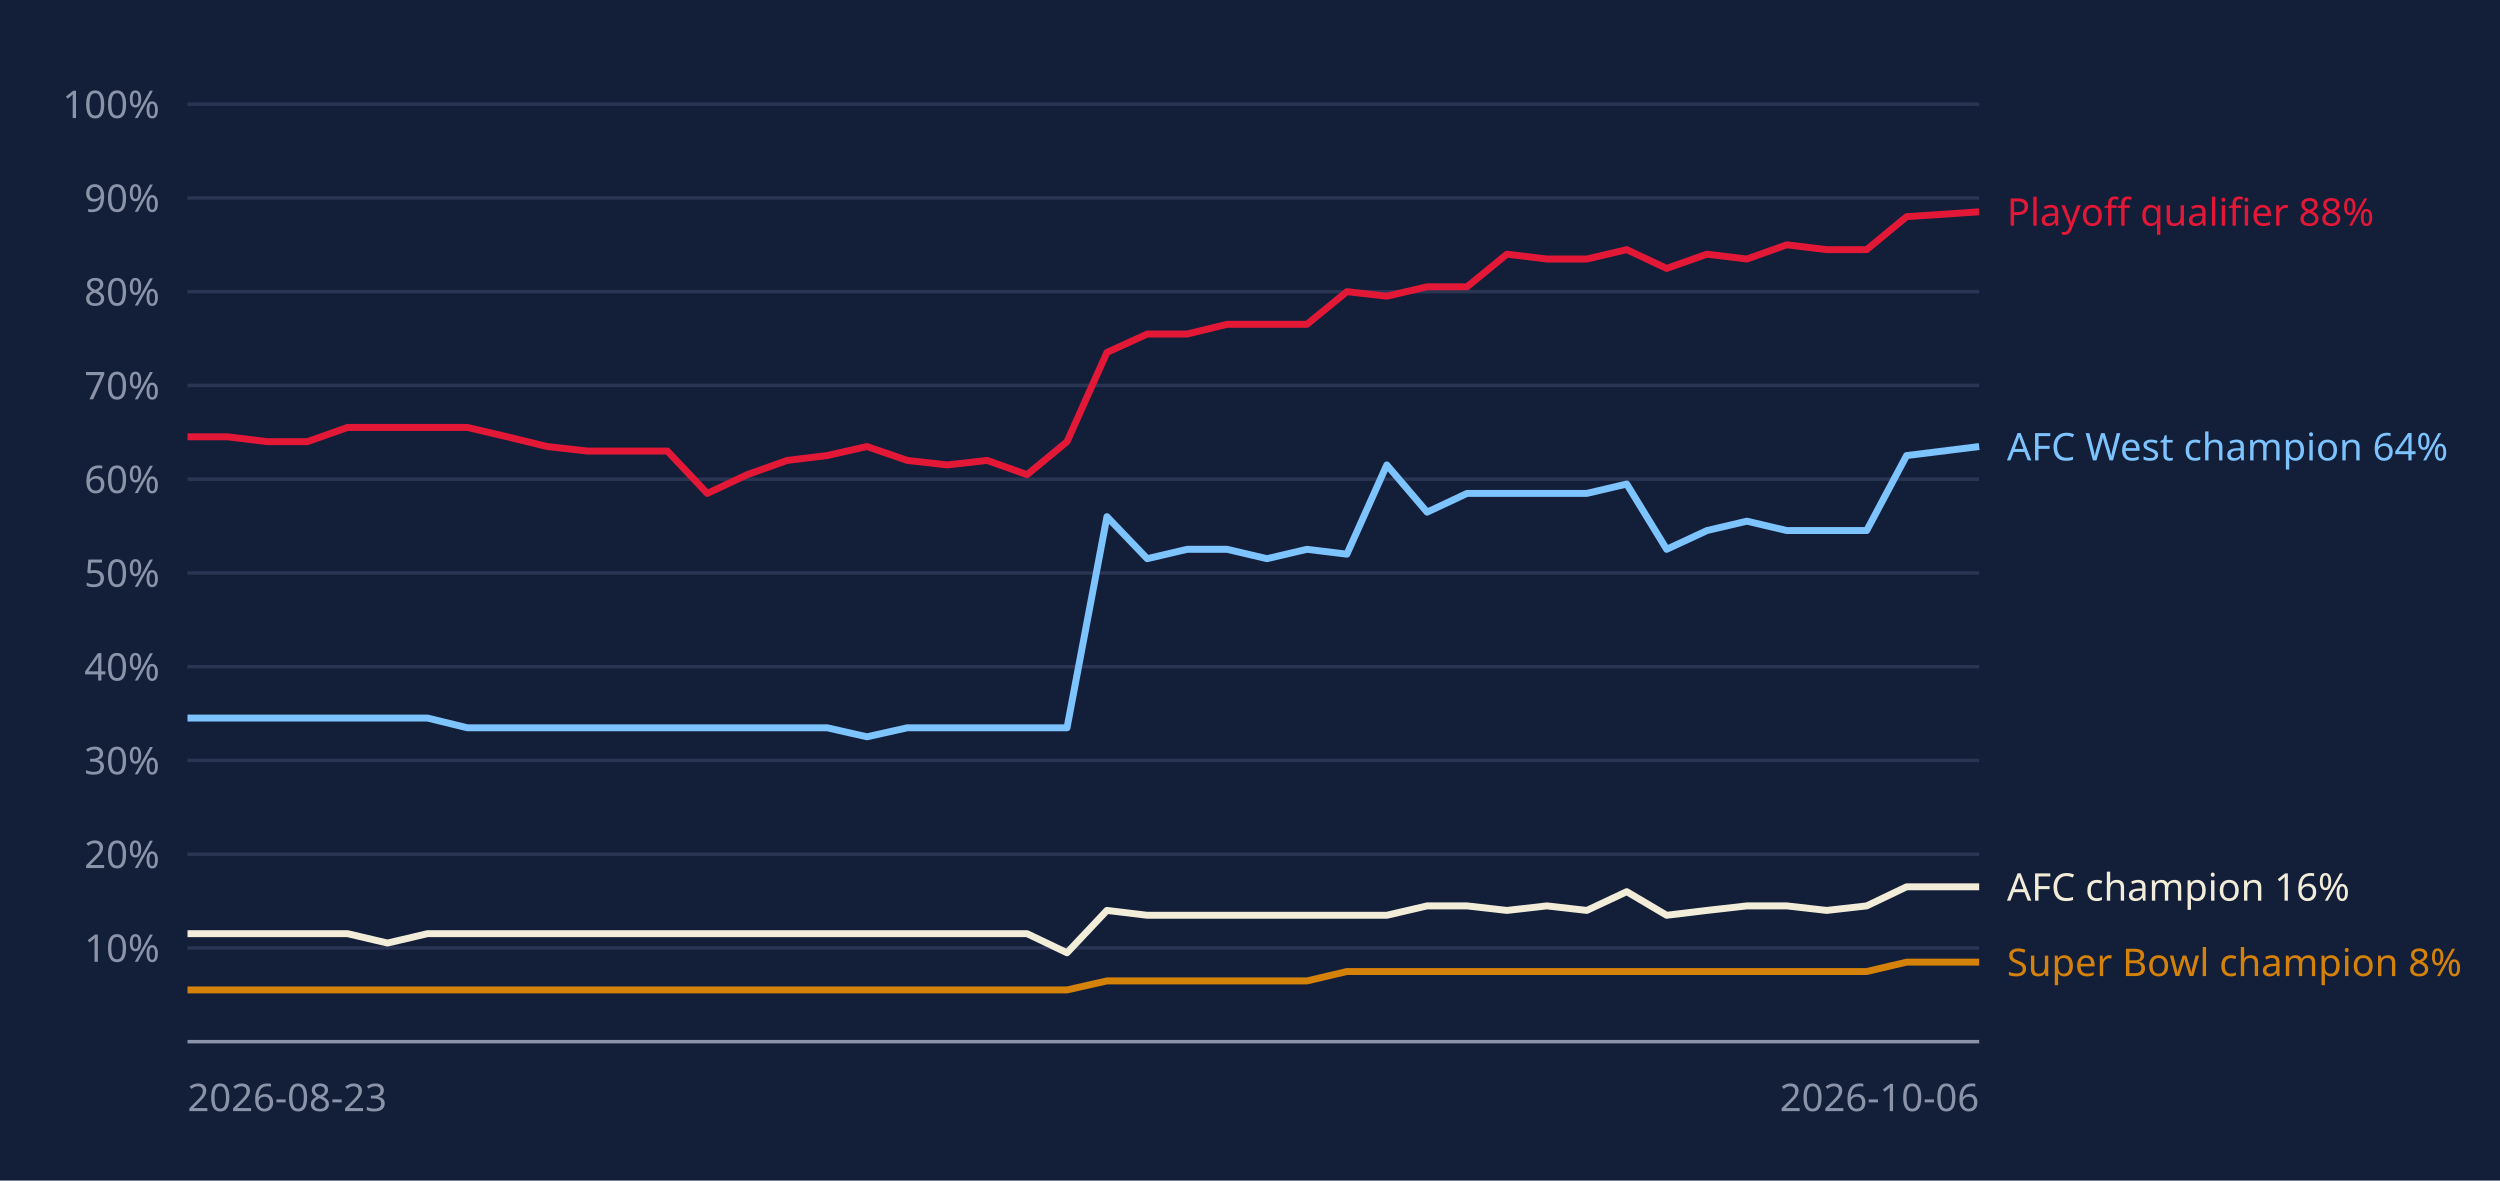
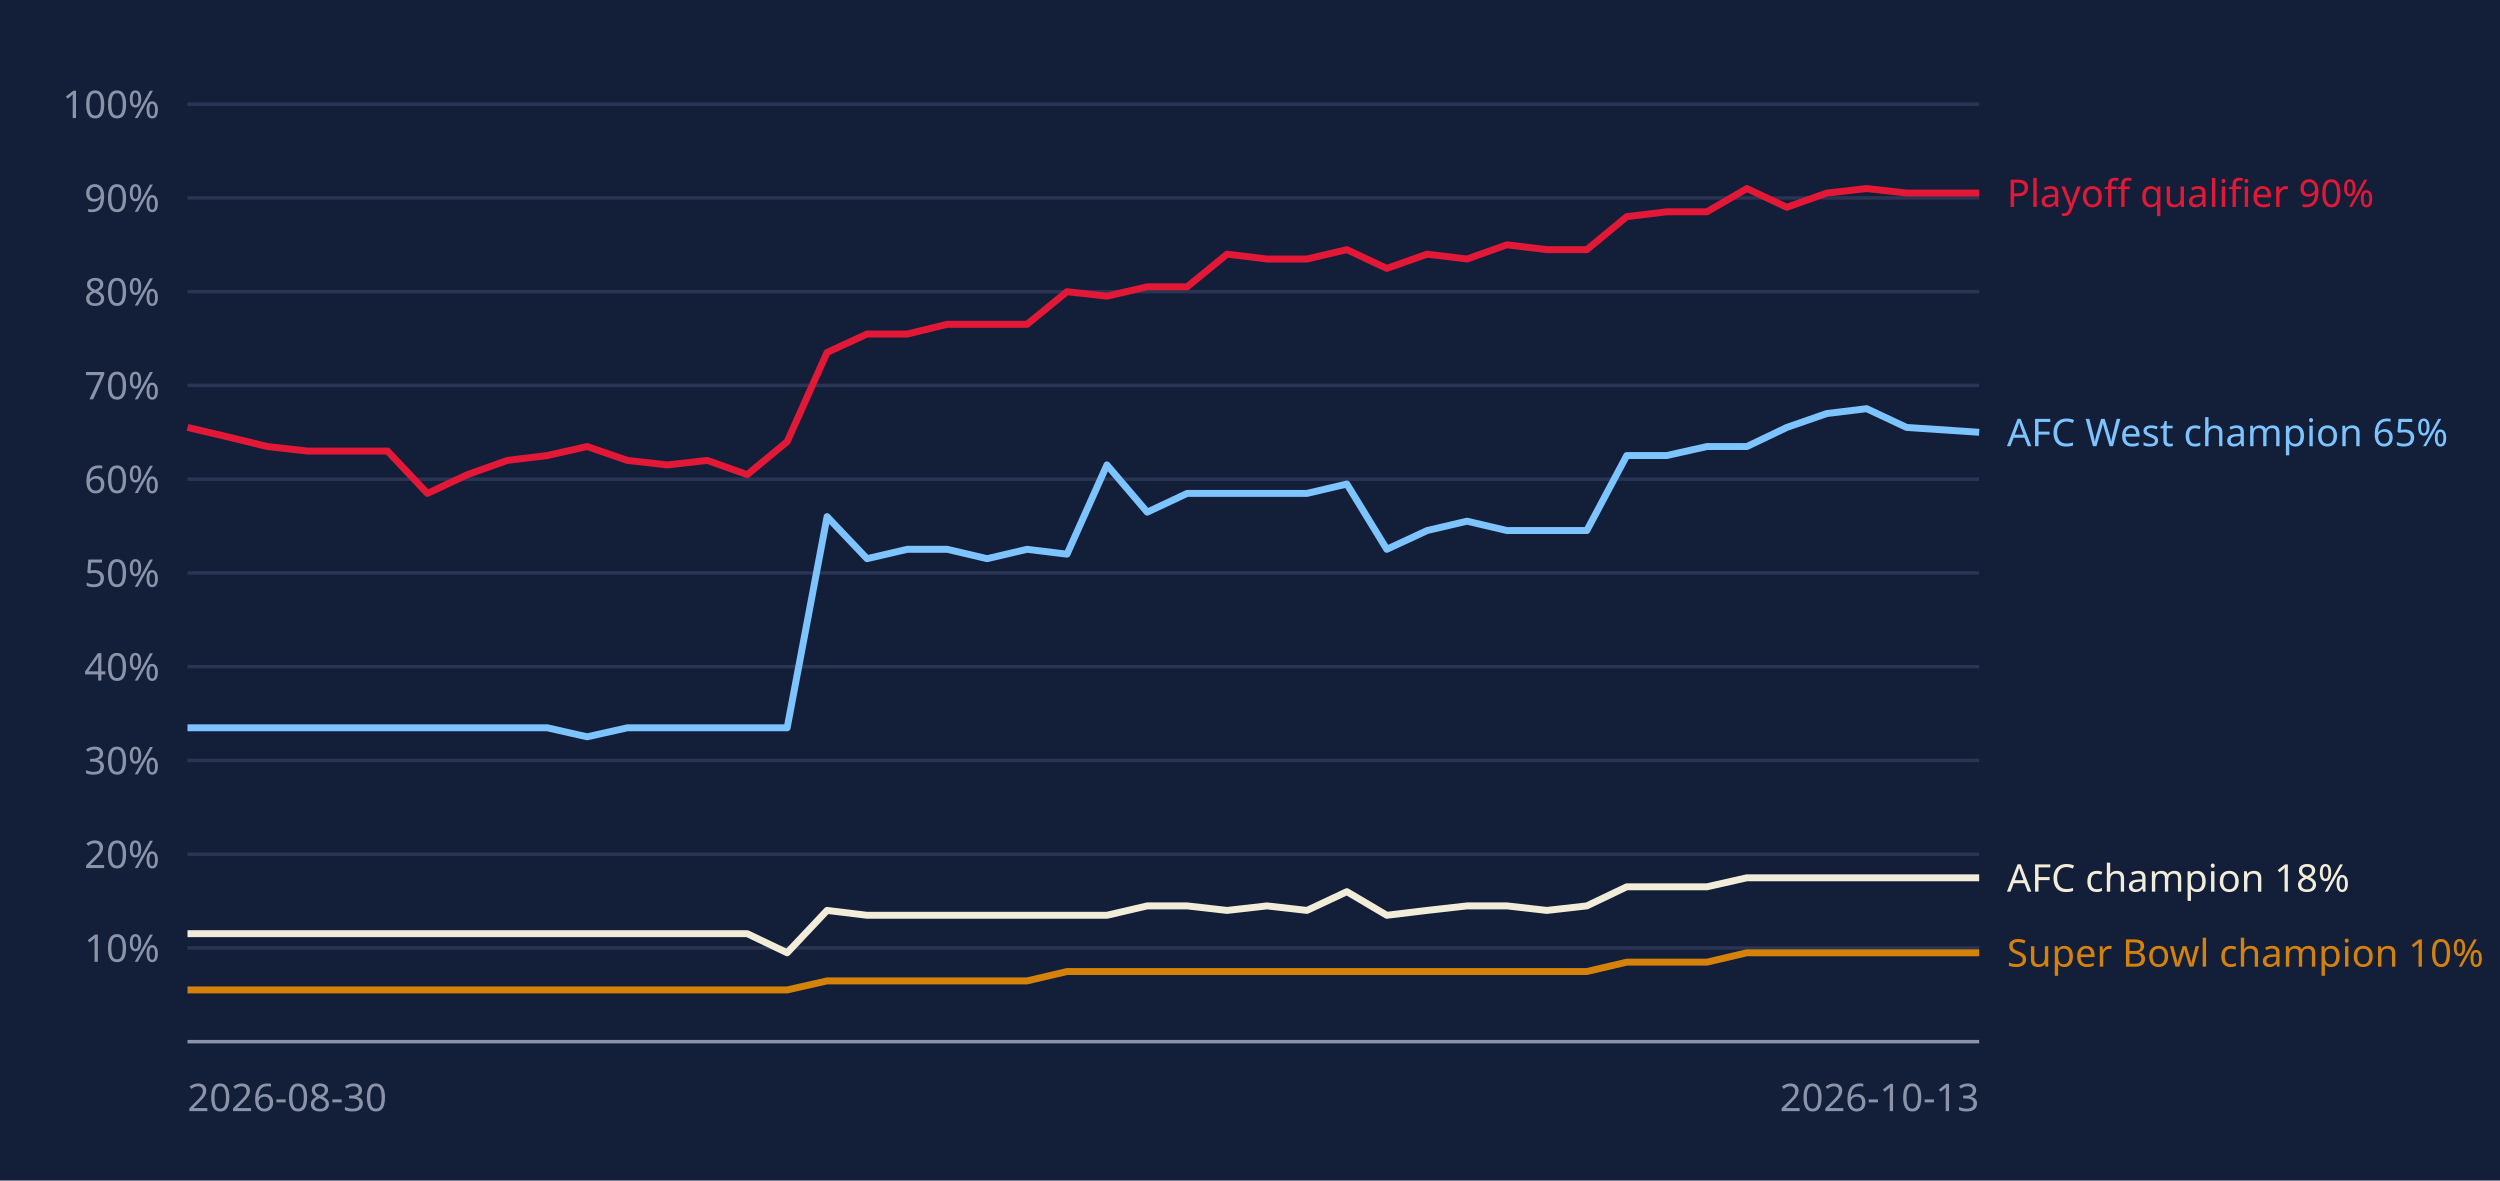
<svg xmlns="http://www.w3.org/2000/svg" viewBox="0 0 720 340" width="720" height="340" role="img" aria-label="Kansas City Chiefs championship, conference, division, playoff and MVP market prices over the last several weeks.">
  <rect width="720" height="340" fill="#131E39" />
  <line x1="54" y1="273.0" x2="570" y2="273.0" stroke="#2A3554" stroke-width="1" />
  <text x="46" y="277.0" fill="#8A93A8" font-family="system-ui,sans-serif" font-size="11" text-anchor="end">10%</text>
  <line x1="54" y1="246.0" x2="570" y2="246.0" stroke="#2A3554" stroke-width="1" />
  <text x="46" y="250.0" fill="#8A93A8" font-family="system-ui,sans-serif" font-size="11" text-anchor="end">20%</text>
  <line x1="54" y1="219.0" x2="570" y2="219.0" stroke="#2A3554" stroke-width="1" />
  <text x="46" y="223.0" fill="#8A93A8" font-family="system-ui,sans-serif" font-size="11" text-anchor="end">30%</text>
  <line x1="54" y1="192.0" x2="570" y2="192.0" stroke="#2A3554" stroke-width="1" />
  <text x="46" y="196.0" fill="#8A93A8" font-family="system-ui,sans-serif" font-size="11" text-anchor="end">40%</text>
  <line x1="54" y1="165.0" x2="570" y2="165.0" stroke="#2A3554" stroke-width="1" />
  <text x="46" y="169.0" fill="#8A93A8" font-family="system-ui,sans-serif" font-size="11" text-anchor="end">50%</text>
  <line x1="54" y1="138.0" x2="570" y2="138.0" stroke="#2A3554" stroke-width="1" />
  <text x="46" y="142.0" fill="#8A93A8" font-family="system-ui,sans-serif" font-size="11" text-anchor="end">60%</text>
  <line x1="54" y1="111.0" x2="570" y2="111.0" stroke="#2A3554" stroke-width="1" />
  <text x="46" y="115.0" fill="#8A93A8" font-family="system-ui,sans-serif" font-size="11" text-anchor="end">70%</text>
  <line x1="54" y1="84.0" x2="570" y2="84.0" stroke="#2A3554" stroke-width="1" />
  <text x="46" y="88.0" fill="#8A93A8" font-family="system-ui,sans-serif" font-size="11" text-anchor="end">80%</text>
  <line x1="54" y1="57.0" x2="570" y2="57.0" stroke="#2A3554" stroke-width="1" />
  <text x="46" y="61.0" fill="#8A93A8" font-family="system-ui,sans-serif" font-size="11" text-anchor="end">90%</text>
  <line x1="54" y1="30.0" x2="570" y2="30.0" stroke="#2A3554" stroke-width="1" />
  <text x="46" y="34.0" fill="#8A93A8" font-family="system-ui,sans-serif" font-size="11" text-anchor="end">100%</text>
  <line x1="54" y1="300" x2="570" y2="300" stroke="#8A93A8" stroke-width="1" />
-   <text x="54.0" y="320" fill="#8A93A8" font-family="system-ui,sans-serif" font-size="11" text-anchor="start">2026-08-23</text>
-   <text x="570.0" y="320" fill="#8A93A8" font-family="system-ui,sans-serif" font-size="11" text-anchor="end">2026-10-06</text>
-   <polyline points="54.0,285.1 65.5,285.1 77.0,285.1 88.5,285.1 100.1,285.1 111.6,285.1 123.1,285.1 134.6,285.1 146.1,285.1 157.6,285.1 169.1,285.1 180.7,285.1 192.2,285.1 203.7,285.1 215.2,285.1 226.7,285.1 238.2,285.1 249.7,285.1 261.3,285.1 272.8,285.1 284.3,285.1 295.8,285.1 307.3,285.1 318.8,282.5 330.4,282.5 341.9,282.5 353.4,282.5 364.9,282.5 376.4,282.5 387.9,279.8 399.4,279.8 411.0,279.8 422.5,279.8 434.0,279.8 445.5,279.8 457.0,279.8 468.5,279.8 480.0,279.8 491.6,279.8 503.1,279.8 514.6,279.8 526.1,279.8 537.6,279.8 549.1,277.1 570.0,277.1" fill="none" stroke="#D4820A" stroke-width="2" stroke-linejoin="round" />
-   <polyline points="54.0,268.9 65.5,268.9 77.0,268.9 88.5,268.9 100.1,268.9 111.6,271.6 123.1,268.9 134.6,268.9 146.1,268.9 157.6,268.9 169.1,268.9 180.7,268.9 192.2,268.9 203.7,268.9 215.2,268.9 226.7,268.9 238.2,268.9 249.7,268.9 261.3,268.9 272.8,268.9 284.3,268.9 295.8,268.9 307.3,274.4 318.8,262.2 330.4,263.6 341.9,263.6 353.4,263.6 364.9,263.6 376.4,263.6 387.9,263.6 399.4,263.6 411.0,260.9 422.5,260.9 434.0,262.2 445.5,260.9 457.0,262.2 468.5,256.8 480.0,263.6 491.6,262.2 503.1,260.9 514.6,260.9 526.1,262.2 537.6,260.9 549.1,255.4 570.0,255.4" fill="none" stroke="#F2EDD8" stroke-width="2" stroke-linejoin="round" />
-   <polyline points="54.0,206.8 65.5,206.8 77.0,206.8 88.5,206.8 100.1,206.8 111.6,206.8 123.1,206.8 134.6,209.6 146.1,209.6 157.6,209.6 169.1,209.6 180.7,209.6 192.2,209.6 203.7,209.6 215.2,209.6 226.7,209.6 238.2,209.6 249.7,212.2 261.3,209.6 272.8,209.6 284.3,209.6 295.8,209.6 307.3,209.6 318.8,148.8 330.4,160.9 341.9,158.2 353.4,158.2 364.9,160.9 376.4,158.2 387.9,159.6 399.4,133.9 411.0,147.5 422.5,142.1 434.0,142.1 445.5,142.1 457.0,142.1 468.5,139.4 480.0,158.2 491.6,152.8 503.1,150.1 514.6,152.8 526.1,152.8 537.6,152.8 549.1,131.2 570.0,128.6" fill="none" stroke="#7DC4FF" stroke-width="2" stroke-linejoin="round" />
-   <polyline points="54.0,125.8 65.5,125.8 77.0,127.2 88.5,127.2 100.1,123.1 111.6,123.1 123.1,123.1 134.6,123.1 146.1,125.8 157.6,128.6 169.1,129.9 180.7,129.9 192.2,129.9 203.7,142.1 215.2,136.7 226.7,132.6 238.2,131.2 249.7,128.6 261.3,132.6 272.8,133.9 284.3,132.6 295.8,136.7 307.3,127.2 318.8,101.5 330.4,96.2 341.9,96.2 353.4,93.4 364.9,93.4 376.4,93.4 387.9,84.0 399.4,85.3 411.0,82.6 422.5,82.6 434.0,73.2 445.5,74.6 457.0,74.6 468.5,71.9 480.0,77.3 491.6,73.2 503.1,74.6 514.6,70.5 526.1,71.9 537.6,71.9 549.1,62.4 570.0,61.0" fill="none" stroke="#E31837" stroke-width="2" stroke-linejoin="round" />
-   <text x="578" y="65.0" fill="#E31837" font-family="system-ui,sans-serif" font-size="11">Playoff qualifier 88%</text>
-   <text x="578" y="132.6" fill="#7DC4FF" font-family="system-ui,sans-serif" font-size="11">AFC West champion 64%</text>
-   <text x="578" y="259.4" fill="#F2EDD8" font-family="system-ui,sans-serif" font-size="11">AFC champion 16%</text>
-   <text x="578" y="281.1" fill="#D4820A" font-family="system-ui,sans-serif" font-size="11">Super Bowl champion 8%</text>
+   <text x="54.0" y="320" fill="#8A93A8" font-family="system-ui,sans-serif" font-size="11" text-anchor="start">2026-08-30</text>
+   <text x="570.0" y="320" fill="#8A93A8" font-family="system-ui,sans-serif" font-size="11" text-anchor="end">2026-10-13</text>
+   <polyline points="54.0,285.1 65.5,285.1 77.0,285.1 88.5,285.1 100.1,285.1 111.6,285.1 123.1,285.1 134.6,285.1 146.1,285.1 157.6,285.1 169.1,285.1 180.7,285.1 192.2,285.1 203.7,285.1 215.2,285.1 226.7,285.1 238.2,282.5 249.7,282.5 261.3,282.5 272.8,282.5 284.3,282.5 295.8,282.5 307.3,279.8 318.8,279.8 330.4,279.8 341.9,279.8 353.4,279.8 364.9,279.8 376.4,279.8 387.9,279.8 399.4,279.8 411.0,279.8 422.5,279.8 434.0,279.8 445.5,279.8 457.0,279.8 468.5,277.1 480.0,277.1 491.6,277.1 503.1,274.4 514.6,274.4 526.1,274.4 537.6,274.4 549.1,274.4 570.0,274.4" fill="none" stroke="#D4820A" stroke-width="2" stroke-linejoin="round" />
+   <polyline points="54.0,268.9 65.5,268.9 77.0,268.9 88.5,268.9 100.1,268.9 111.6,268.9 123.1,268.9 134.6,268.9 146.1,268.9 157.6,268.9 169.1,268.9 180.7,268.9 192.2,268.9 203.7,268.9 215.2,268.9 226.7,274.4 238.2,262.2 249.7,263.6 261.3,263.6 272.8,263.6 284.3,263.6 295.8,263.6 307.3,263.6 318.8,263.6 330.4,260.9 341.9,260.9 353.4,262.2 364.9,260.9 376.4,262.2 387.9,256.8 399.4,263.6 411.0,262.2 422.5,260.9 434.0,260.9 445.5,262.2 457.0,260.9 468.5,255.4 480.0,255.4 491.6,255.4 503.1,252.8 514.6,252.8 526.1,252.8 537.6,252.8 549.1,252.8 570.0,252.8" fill="none" stroke="#F2EDD8" stroke-width="2" stroke-linejoin="round" />
+   <polyline points="54.0,209.6 65.5,209.6 77.0,209.6 88.5,209.6 100.1,209.6 111.6,209.6 123.1,209.6 134.6,209.6 146.1,209.6 157.6,209.6 169.1,212.2 180.7,209.6 192.2,209.6 203.7,209.6 215.2,209.6 226.7,209.6 238.2,148.8 249.7,160.9 261.3,158.2 272.8,158.2 284.3,160.9 295.8,158.2 307.3,159.6 318.8,133.9 330.4,147.5 341.9,142.1 353.4,142.1 364.9,142.1 376.4,142.1 387.9,139.4 399.4,158.2 411.0,152.8 422.5,150.1 434.0,152.8 445.5,152.8 457.0,152.8 468.5,131.2 480.0,131.2 491.6,128.6 503.1,128.6 514.6,123.1 526.1,119.1 537.6,117.7 549.1,123.1 570.0,124.5" fill="none" stroke="#7DC4FF" stroke-width="2" stroke-linejoin="round" />
+   <polyline points="54.0,123.1 65.5,125.8 77.0,128.6 88.5,129.9 100.1,129.9 111.6,129.9 123.1,142.1 134.6,136.7 146.1,132.6 157.6,131.2 169.1,128.6 180.7,132.6 192.2,133.9 203.7,132.6 215.2,136.7 226.7,127.2 238.2,101.5 249.7,96.2 261.3,96.2 272.8,93.4 284.3,93.4 295.8,93.4 307.3,84.0 318.8,85.3 330.4,82.6 341.9,82.6 353.4,73.2 364.9,74.6 376.4,74.6 387.9,71.9 399.4,77.3 411.0,73.2 422.5,74.6 434.0,70.5 445.5,71.9 457.0,71.9 468.5,62.4 480.0,61.0 491.6,61.0 503.1,54.3 514.6,59.7 526.1,55.6 537.6,54.3 549.1,55.6 570.0,55.6" fill="none" stroke="#E31837" stroke-width="2" stroke-linejoin="round" />
+   <text x="578" y="59.6" fill="#E31837" font-family="system-ui,sans-serif" font-size="11">Playoff qualifier 90%</text>
+   <text x="578" y="128.5" fill="#7DC4FF" font-family="system-ui,sans-serif" font-size="11">AFC West champion 65%</text>
+   <text x="578" y="256.8" fill="#F2EDD8" font-family="system-ui,sans-serif" font-size="11">AFC champion 18%</text>
+   <text x="578" y="278.4" fill="#D4820A" font-family="system-ui,sans-serif" font-size="11">Super Bowl champion 10%</text>
</svg>
